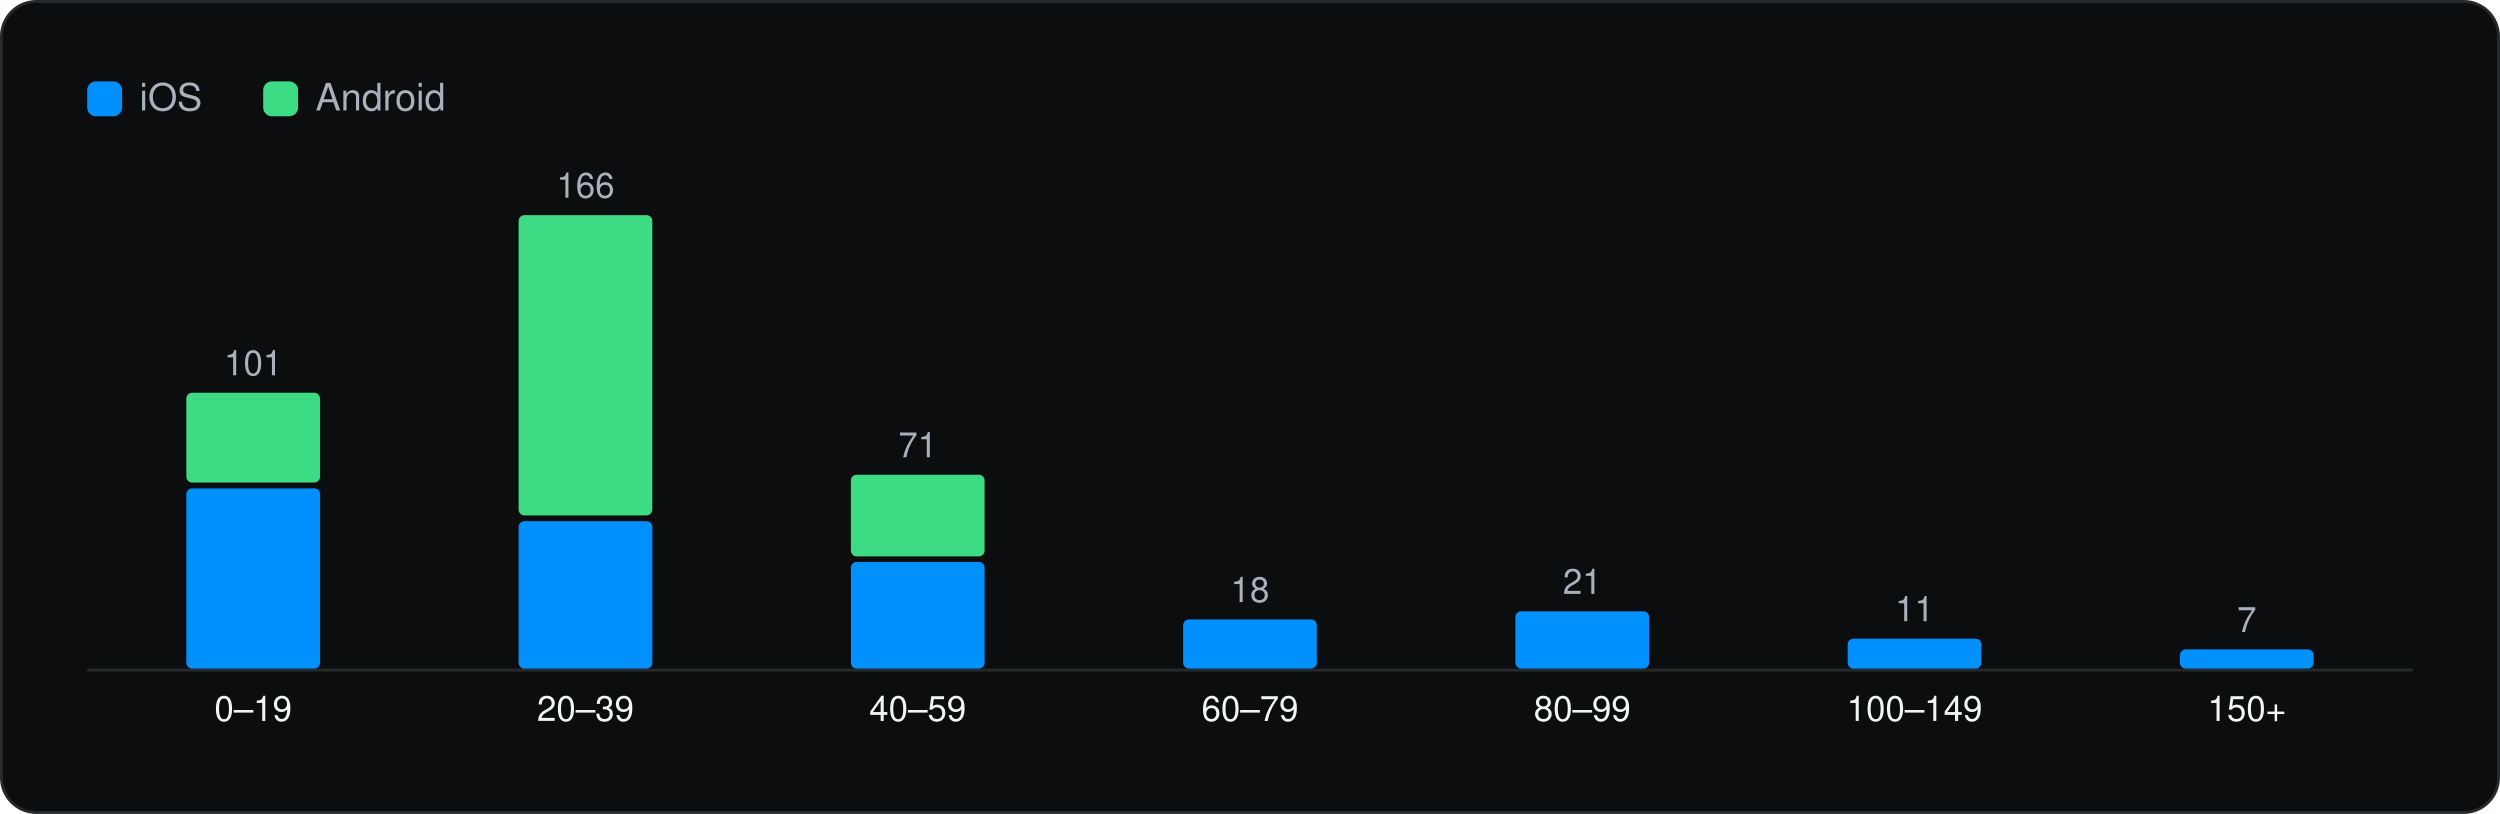
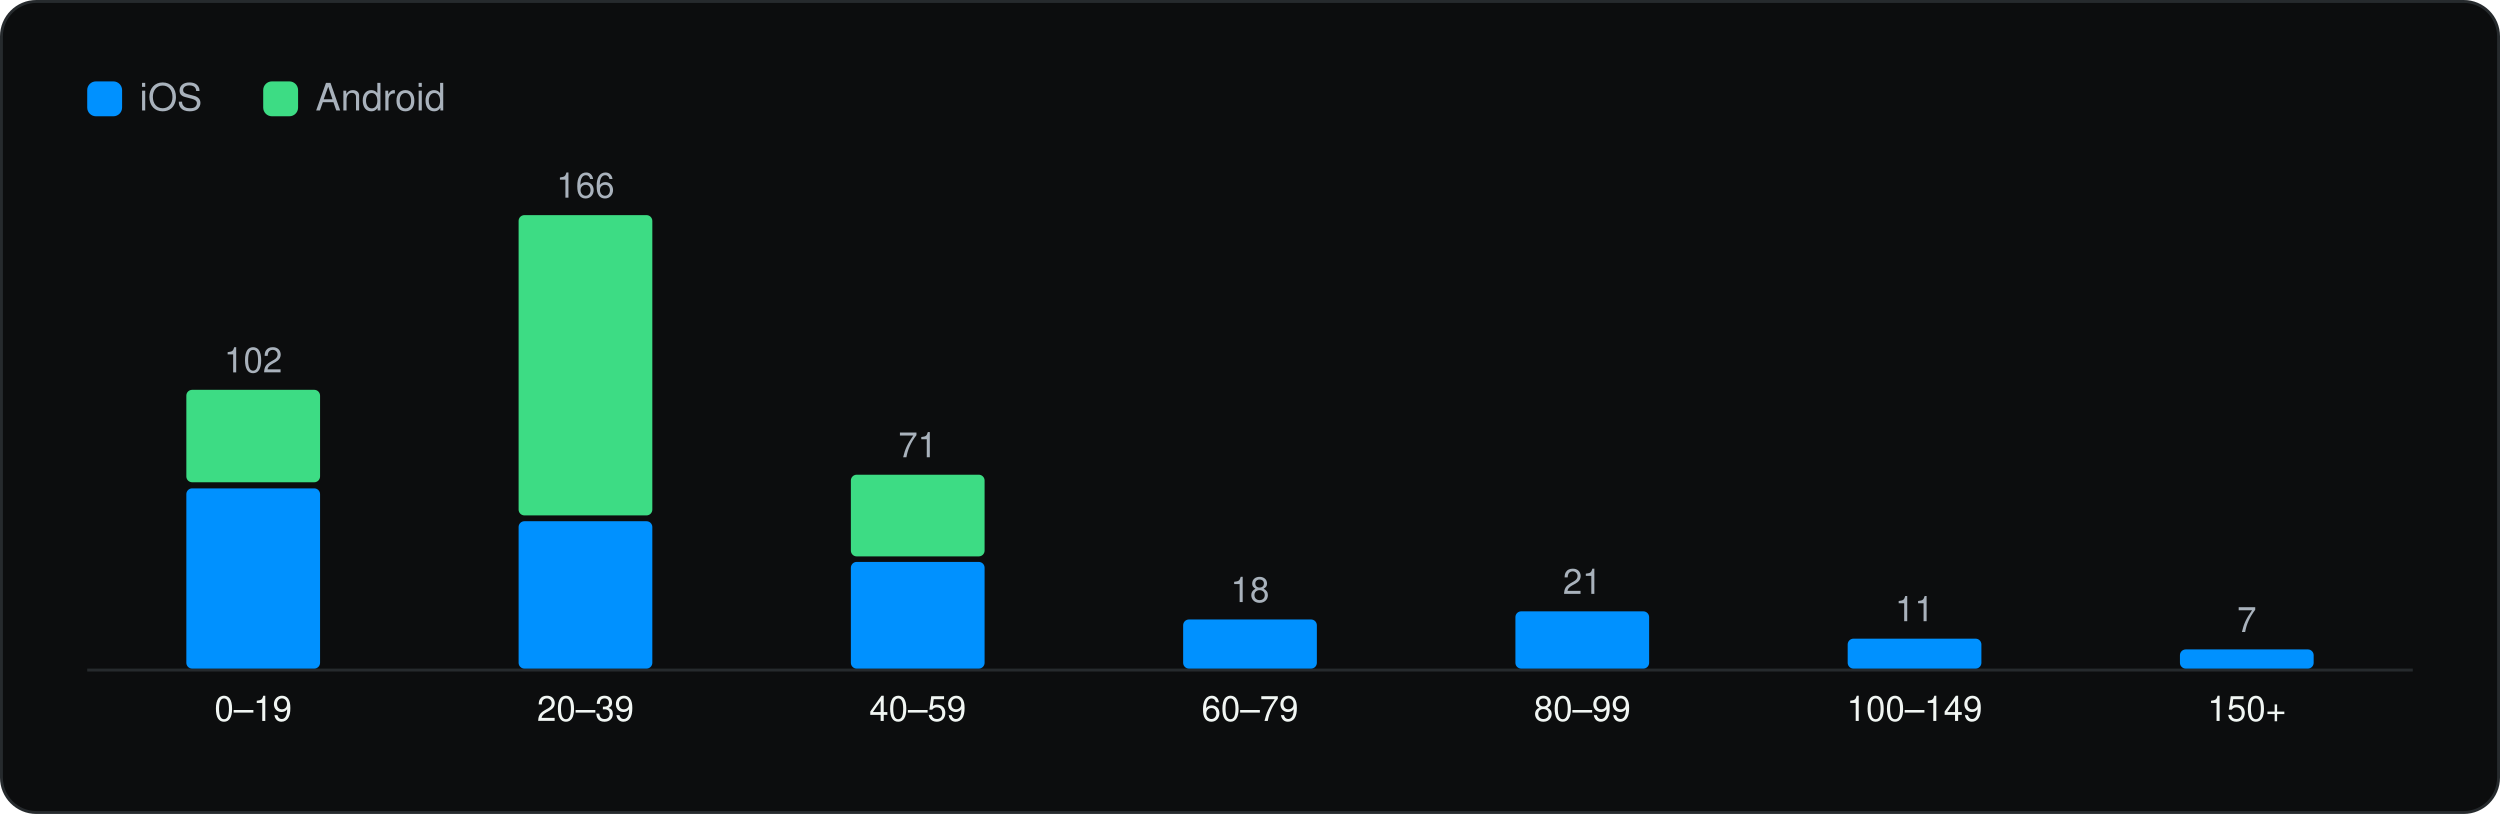
<svg xmlns="http://www.w3.org/2000/svg" viewBox="0 0 860 280" width="860" height="280" role="img" aria-label="SDKs per app" font-family="Geist, -apple-system, BlinkMacSystemFont, 'Segoe UI', Helvetica, Arial, sans-serif">
  <rect x="0.5" y="0.5" width="859" height="279" rx="12" fill="#0C0D0E" stroke="#262A2D" />
  <g transform="translate(20 20)">
    <rect x="10" y="8" width="12" height="12" rx="3" fill="#0091FF" />
    <text x="28" y="18" font-size="13" fill="#A9B2BC">iOS</text>
    <rect x="70.54" y="8" width="12" height="12" rx="3" fill="#3DDC84" />
    <text x="88.54" y="18" font-size="13" fill="#A9B2BC">Android</text>
    <line x1="10" y1="210.5" x2="810" y2="210.5" stroke="#262A2D" />
    <rect x="44.1" y="148.0" width="46.0" height="62.0" rx="2" fill="#0091FF" />
-     <rect x="44.1" y="115.1" width="46.0" height="30.9" rx="2" fill="#3DDC84" />
-     <text x="67.1" y="109.1" font-size="12" text-anchor="middle" fill="#A9B2BC">101</text>
+     <rect x="44.1" y="114.1" width="46.0" height="31.8" rx="2" fill="#3DDC84" />
+     <text x="67.1" y="108.1" font-size="12" text-anchor="middle" fill="#A9B2BC">102</text>
    <text x="67.1" y="228.0" font-size="12" text-anchor="middle" fill="#F1F6F3">0–19</text>
    <rect x="158.4" y="159.3" width="46.0" height="50.7" rx="2" fill="#0091FF" />
    <rect x="158.4" y="54.0" width="46.0" height="103.3" rx="2" fill="#3DDC84" />
    <text x="181.4" y="48.0" font-size="12" text-anchor="middle" fill="#A9B2BC">166</text>
    <text x="181.4" y="228.0" font-size="12" text-anchor="middle" fill="#F1F6F3">20–39</text>
    <rect x="272.7" y="173.3" width="46.0" height="36.7" rx="2" fill="#0091FF" />
    <rect x="272.7" y="143.3" width="46.0" height="28.1" rx="2" fill="#3DDC84" />
    <text x="295.7" y="137.3" font-size="12" text-anchor="middle" fill="#A9B2BC">71</text>
    <text x="295.7" y="228.0" font-size="12" text-anchor="middle" fill="#F1F6F3">40–59</text>
    <rect x="387.0" y="193.1" width="46.0" height="16.9" rx="2" fill="#0091FF" />
    <text x="410.0" y="187.1" font-size="12" text-anchor="middle" fill="#A9B2BC">18</text>
    <text x="410.0" y="228.0" font-size="12" text-anchor="middle" fill="#F1F6F3">60–79</text>
    <rect x="501.3" y="190.3" width="46.0" height="19.7" rx="2" fill="#0091FF" />
    <text x="524.3" y="184.3" font-size="12" text-anchor="middle" fill="#A9B2BC">21</text>
    <text x="524.3" y="228.0" font-size="12" text-anchor="middle" fill="#F1F6F3">80–99</text>
    <rect x="615.6" y="199.7" width="46.0" height="10.3" rx="2" fill="#0091FF" />
    <text x="638.6" y="193.7" font-size="12" text-anchor="middle" fill="#A9B2BC">11</text>
    <text x="638.6" y="228.0" font-size="12" text-anchor="middle" fill="#F1F6F3">100–149</text>
    <rect x="729.9" y="203.4" width="46.0" height="6.6" rx="2" fill="#0091FF" />
    <text x="752.9" y="197.4" font-size="12" text-anchor="middle" fill="#A9B2BC">7</text>
    <text x="752.9" y="228.0" font-size="12" text-anchor="middle" fill="#F1F6F3">150+</text>
  </g>
</svg>
